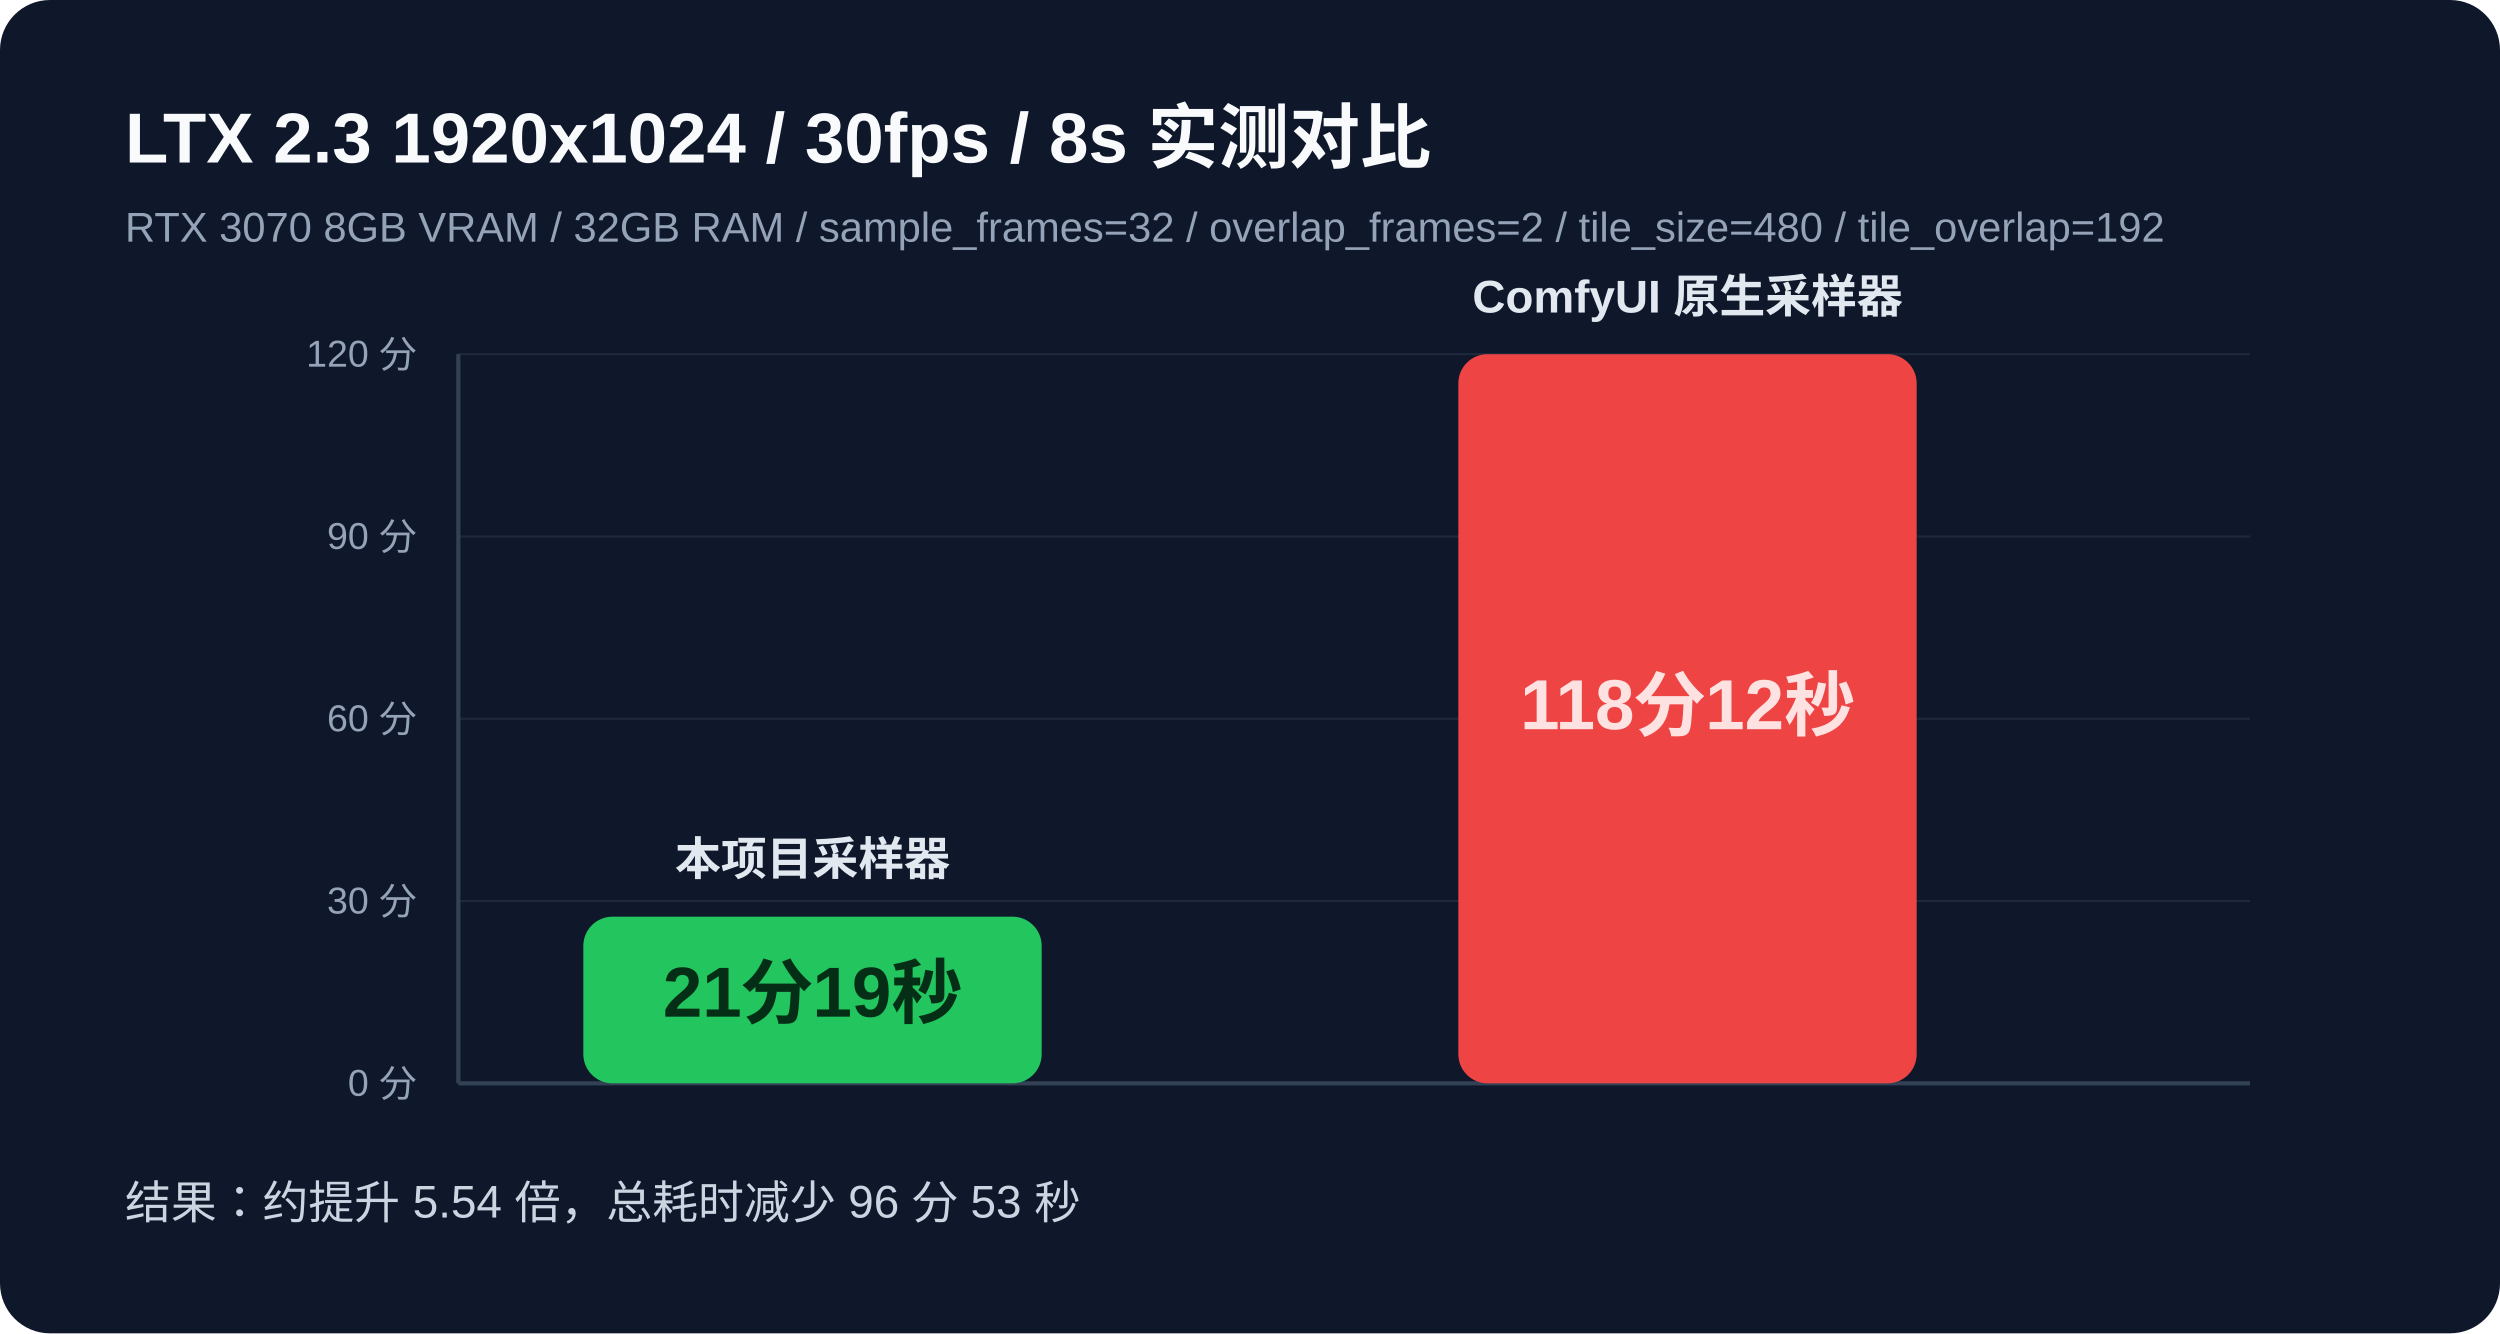
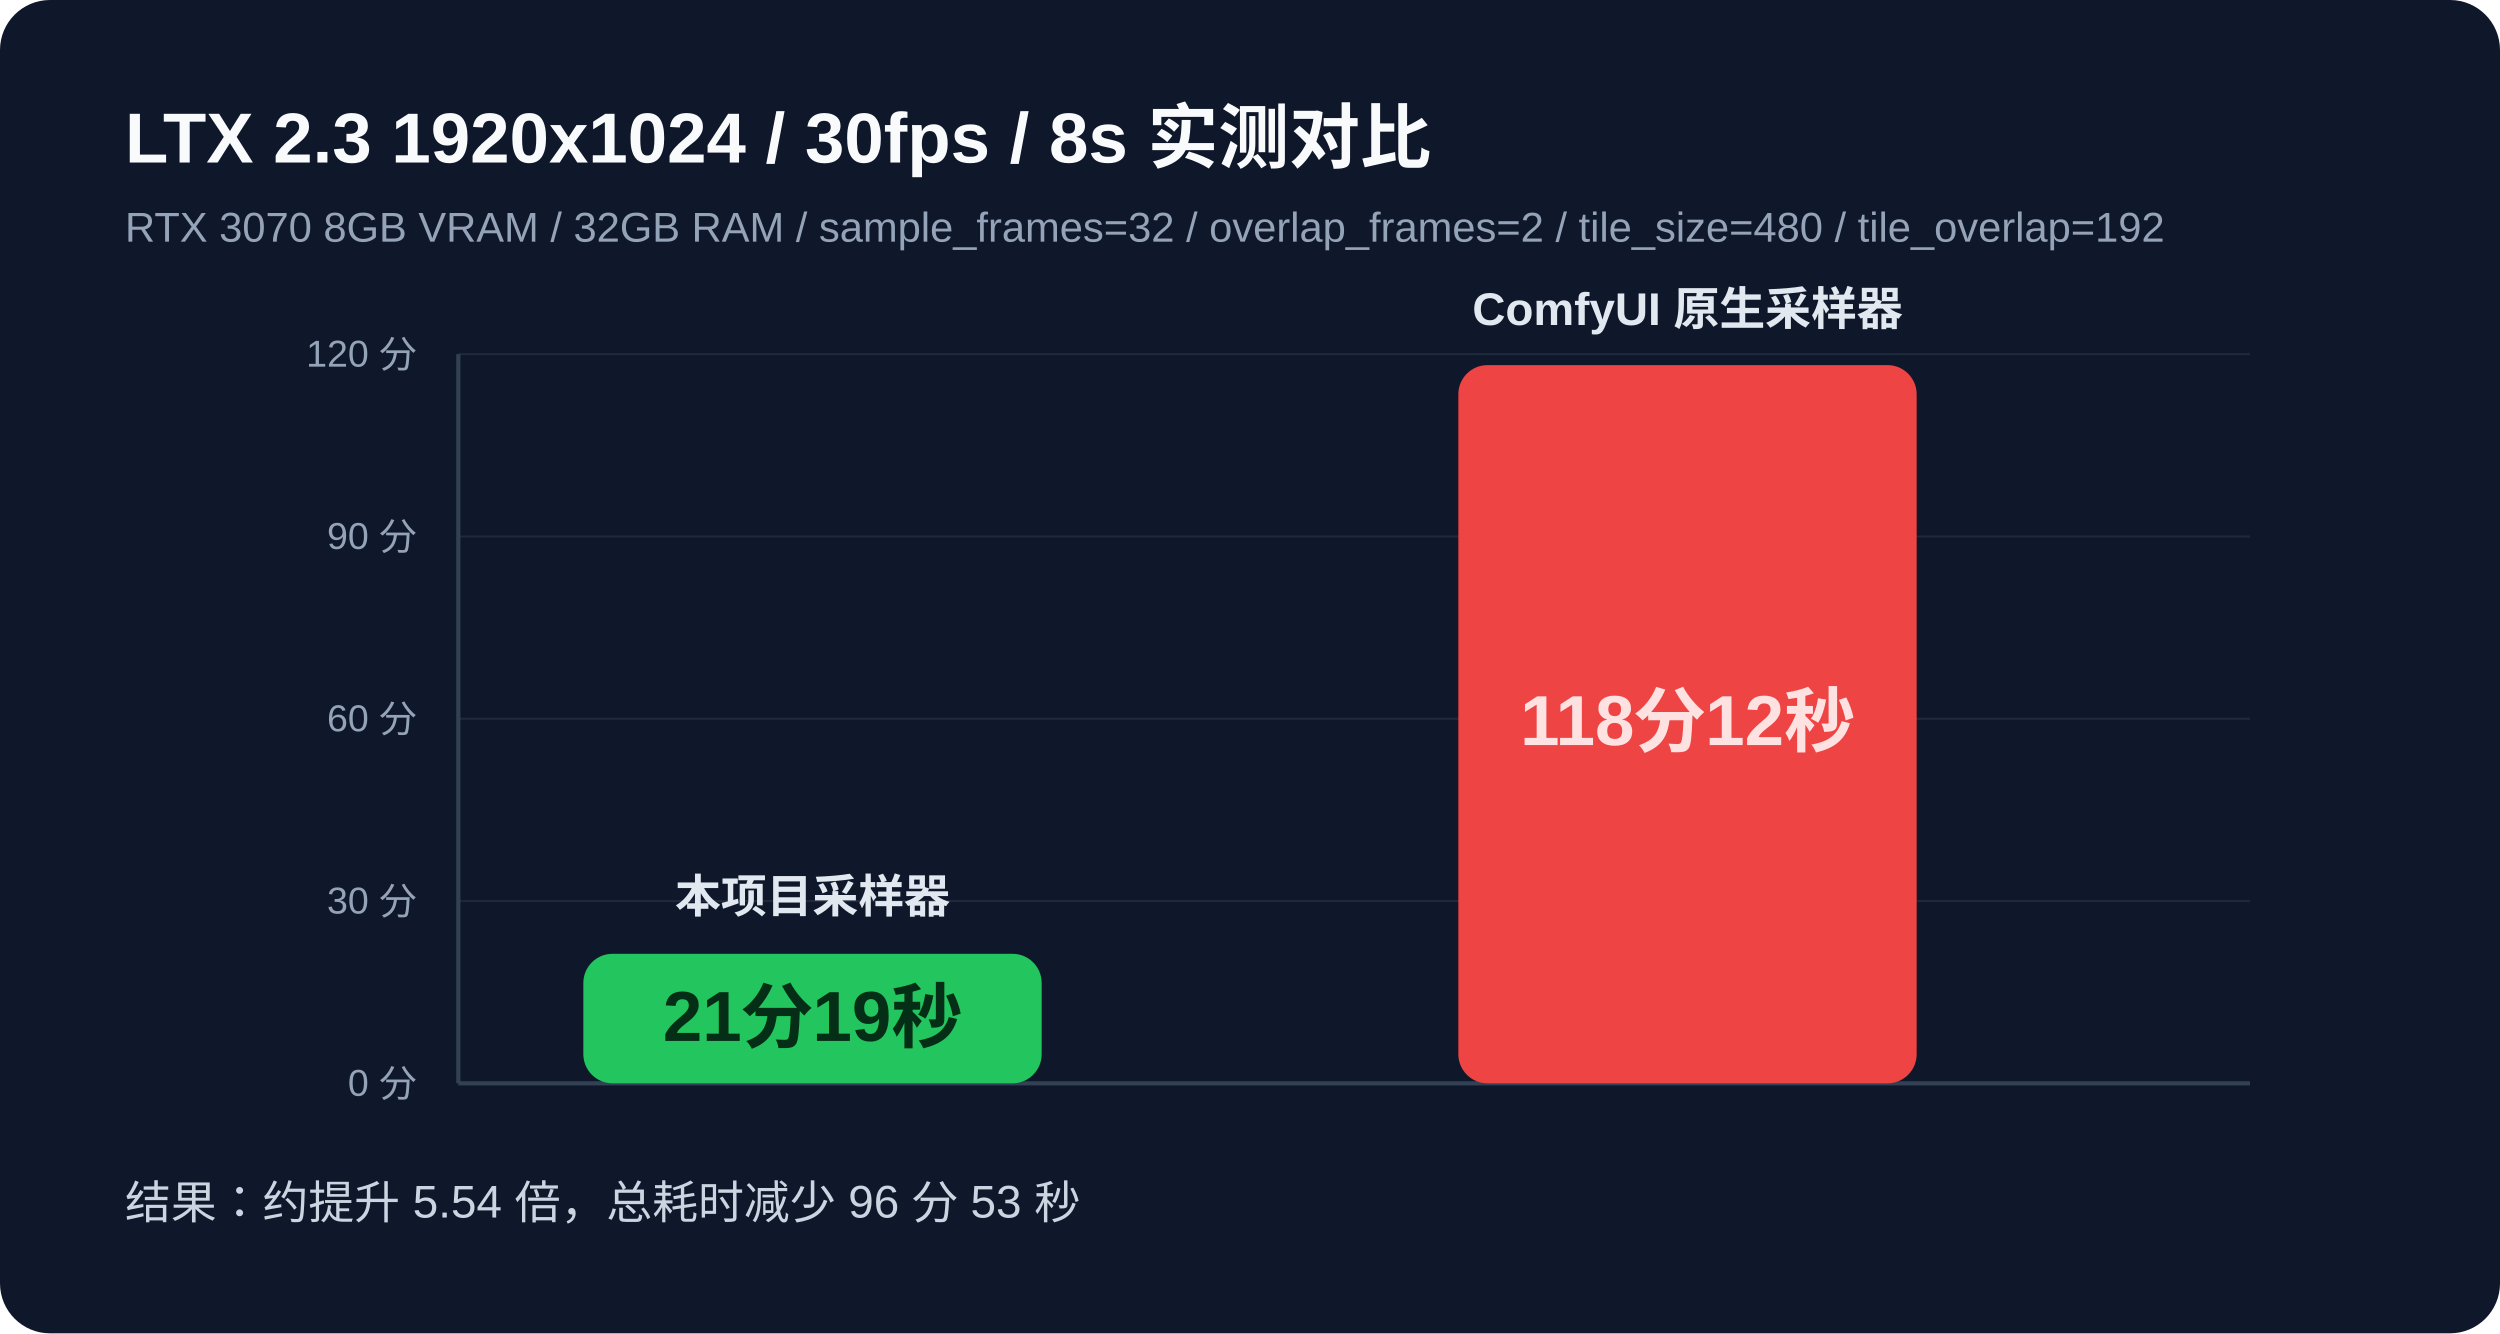
<svg xmlns="http://www.w3.org/2000/svg" width="1200" height="640" viewBox="0 0 1200 640" fill="none">
  <rect width="1200" height="640" rx="24" fill="#0F172A" />
  <text x="60" y="78" fill="#F8FAFC" font-family="Arial, Helvetica, sans-serif" font-size="34" font-weight="700">
    LTX 2.3 1920x1024 / 30fps / 8s 实测对比
  </text>
  <text x="60" y="116" fill="#94A3B8" font-family="Arial, Helvetica, sans-serif" font-size="20">
    RTX 3070 8GB VRAM / 32GB RAM / sample_frames=32 / overlap_frames=2 / tile_size=480 / tile_overlap=192
  </text>
  <line x1="220" y1="170" x2="1080" y2="170" stroke="#1E293B" stroke-width="1" />
  <line x1="220" y1="257.5" x2="1080" y2="257.5" stroke="#1E293B" stroke-width="1" />
  <line x1="220" y1="345" x2="1080" y2="345" stroke="#1E293B" stroke-width="1" />
  <line x1="220" y1="432.5" x2="1080" y2="432.5" stroke="#1E293B" stroke-width="1" />
  <line x1="220" y1="520" x2="1080" y2="520" stroke="#334155" stroke-width="2" />
  <line x1="220" y1="170" x2="220" y2="520" stroke="#334155" stroke-width="2" />
  <text x="200" y="526" text-anchor="end" fill="#94A3B8" font-family="Arial, Helvetica, sans-serif" font-size="18">0 分</text>
  <text x="200" y="438.5" text-anchor="end" fill="#94A3B8" font-family="Arial, Helvetica, sans-serif" font-size="18">30 分</text>
  <text x="200" y="351" text-anchor="end" fill="#94A3B8" font-family="Arial, Helvetica, sans-serif" font-size="18">60 分</text>
  <text x="200" y="263.5" text-anchor="end" fill="#94A3B8" font-family="Arial, Helvetica, sans-serif" font-size="18">90 分</text>
  <text x="200" y="176" text-anchor="end" fill="#94A3B8" font-family="Arial, Helvetica, sans-serif" font-size="18">120 分</text>
-   <rect x="280" y="440" width="220" height="80" rx="14" fill="#22C55E" />
-   <rect x="700" y="170" width="220" height="350" rx="14" fill="#EF4444" />
-   <text x="390" y="420" text-anchor="middle" fill="#E2E8F0" font-family="Arial, Helvetica, sans-serif" font-size="22" font-weight="600">
+   <rect x="280" y="457.826" width="220" height="62.174" rx="14" fill="#22C55E" />
+   <rect x="700" y="175.25" width="220" height="344.75" rx="14" fill="#EF4444" />
+   <text x="390" y="438" text-anchor="middle" fill="#E2E8F0" font-family="Arial, Helvetica, sans-serif" font-size="22" font-weight="600">
    本项目采样器
  </text>
-   <text x="810" y="150" text-anchor="middle" fill="#E2E8F0" font-family="Arial, Helvetica, sans-serif" font-size="22" font-weight="600">
+   <text x="810" y="156" text-anchor="middle" fill="#E2E8F0" font-family="Arial, Helvetica, sans-serif" font-size="22" font-weight="600">
    ComfyUI 原生采样器
  </text>
-   <text x="390" y="488" text-anchor="middle" fill="#052E16" font-family="Arial, Helvetica, sans-serif" font-size="34" font-weight="700">
+   <text x="390" y="490" text-anchor="middle" dominant-baseline="middle" fill="#052E16" font-family="Arial, Helvetica, sans-serif" font-size="34" font-weight="700">
    21分19秒
  </text>
-   <text x="810" y="350" text-anchor="middle" fill="#FEE2E2" font-family="Arial, Helvetica, sans-serif" font-size="34" font-weight="700">
+   <text x="810" y="348" text-anchor="middle" dominant-baseline="middle" fill="#FEE2E2" font-family="Arial, Helvetica, sans-serif" font-size="34" font-weight="700">
    118分12秒
  </text>
  <text x="60" y="585" fill="#CBD5E1" font-family="Arial, Helvetica, sans-serif" font-size="22">
    结果：约提升 5.54 倍，总耗时减少 96 分 53 秒
  </text>
</svg>
